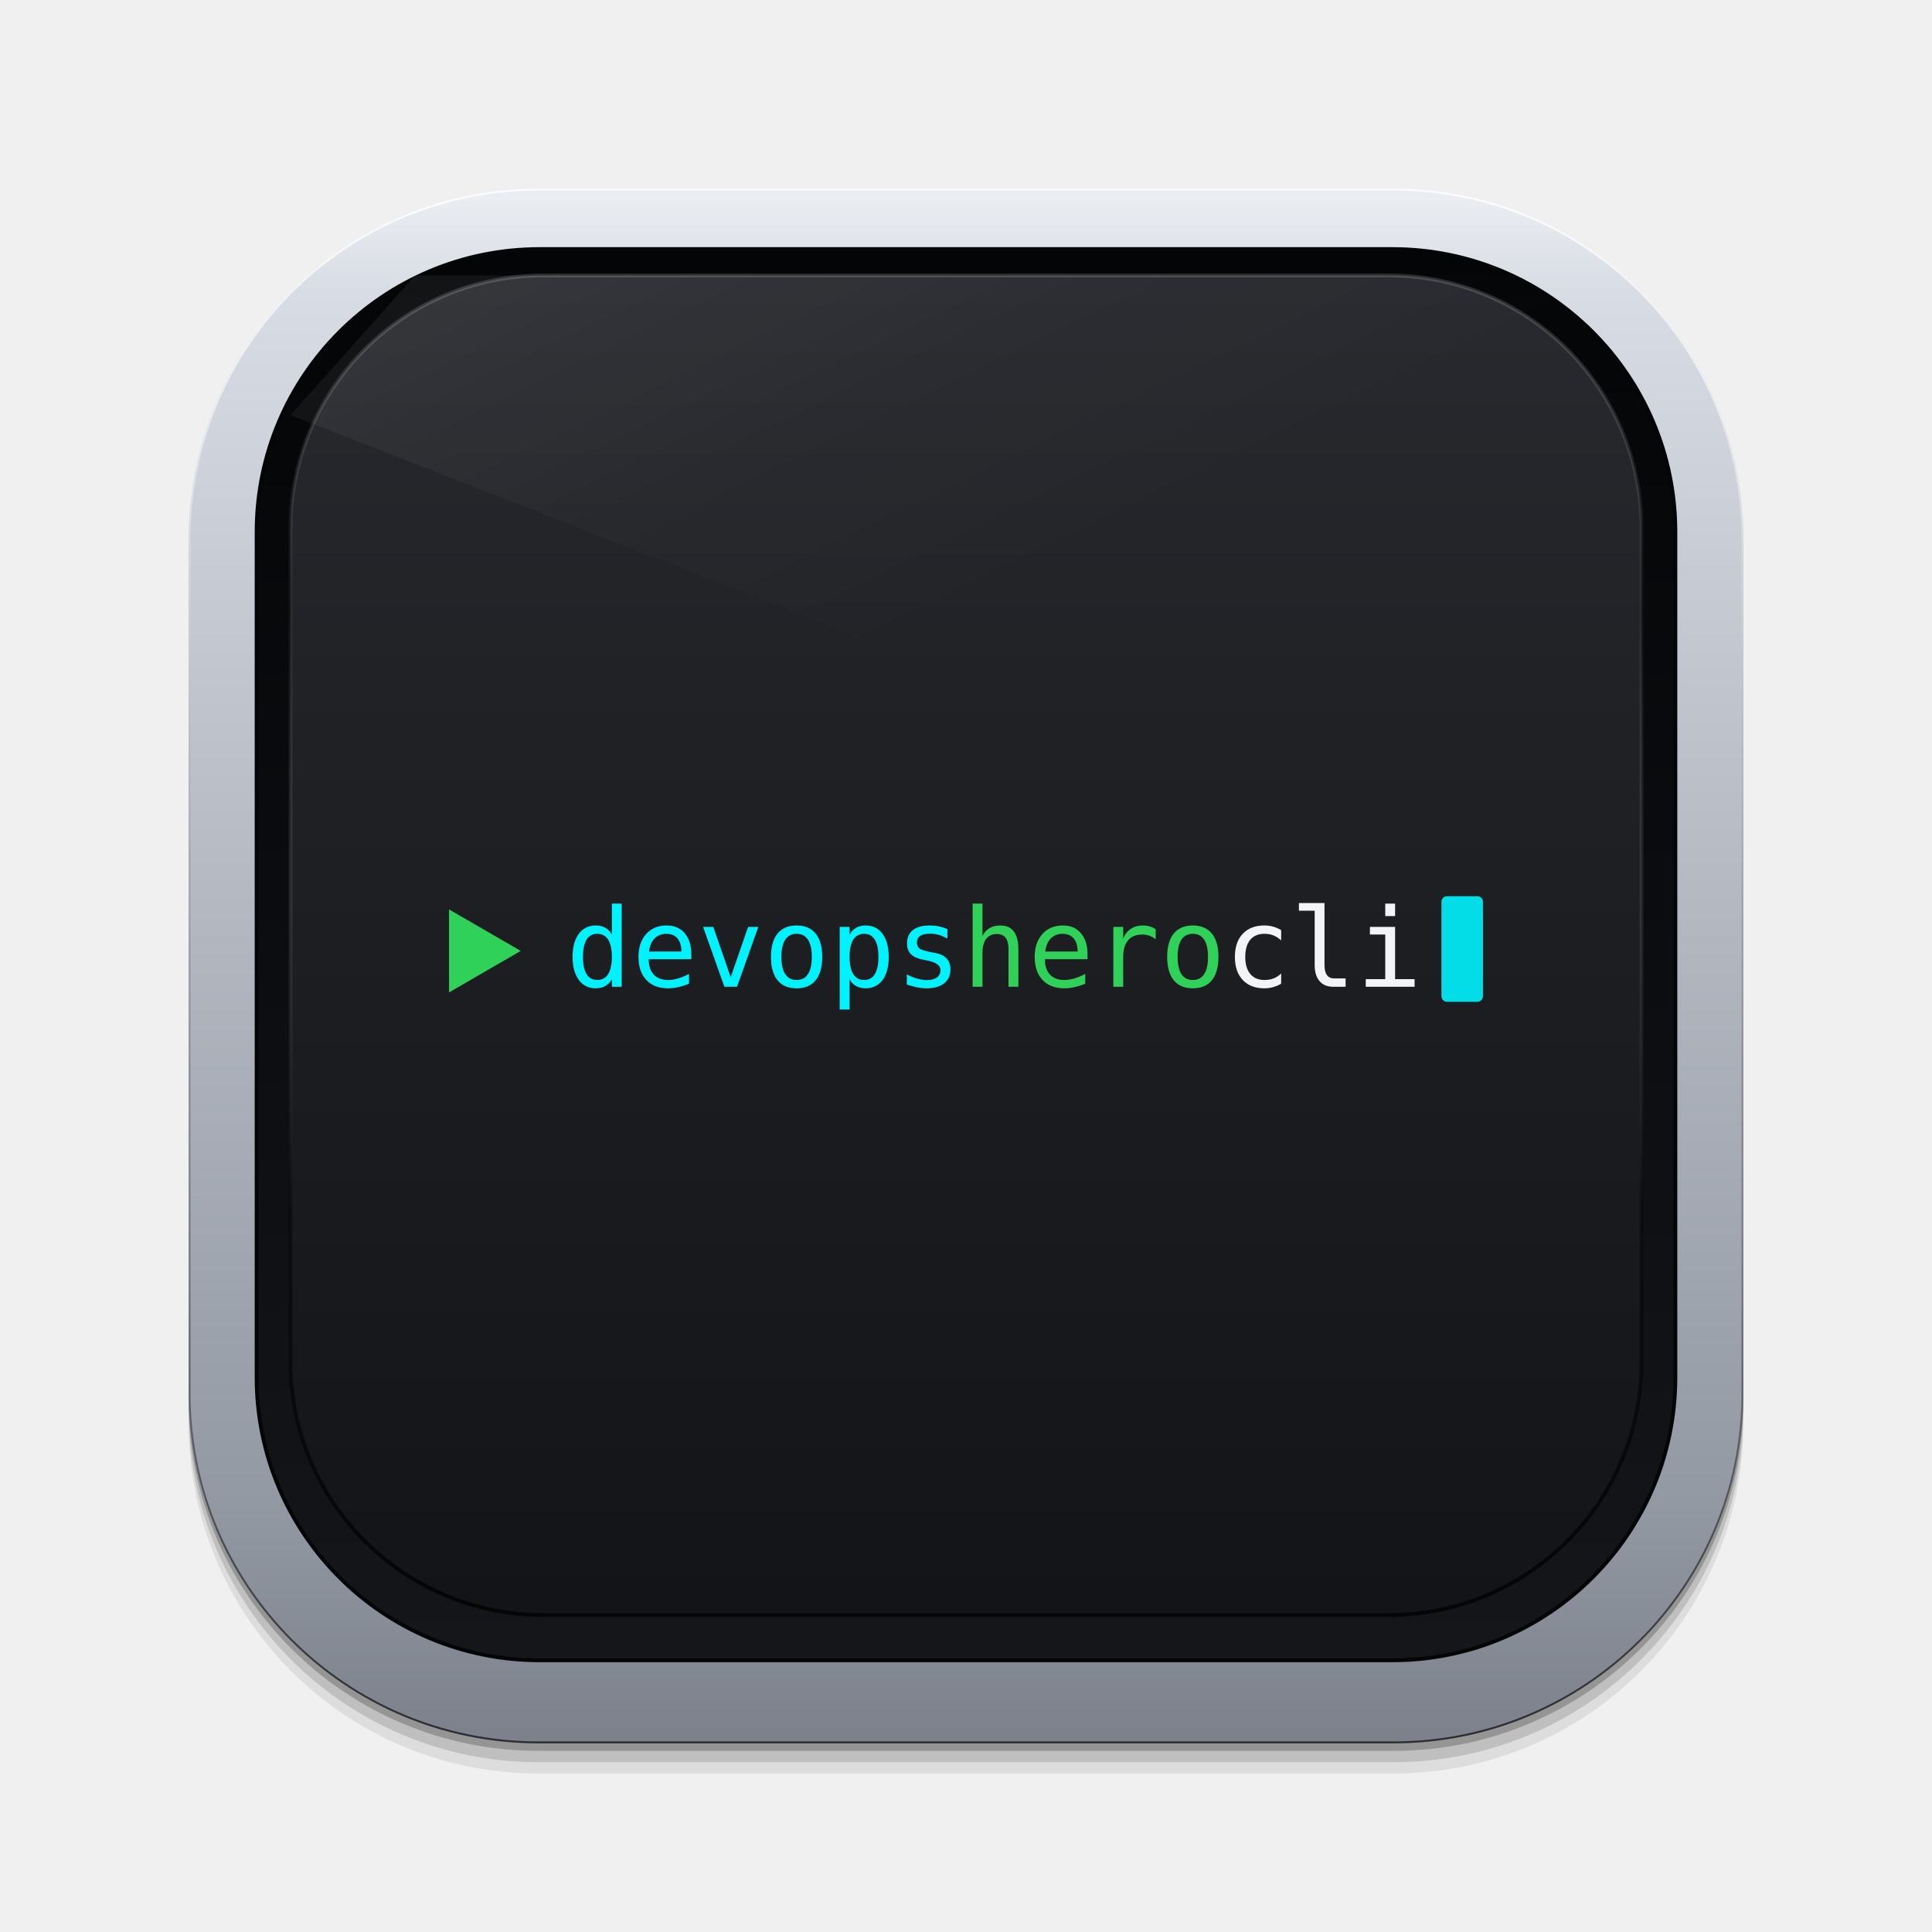
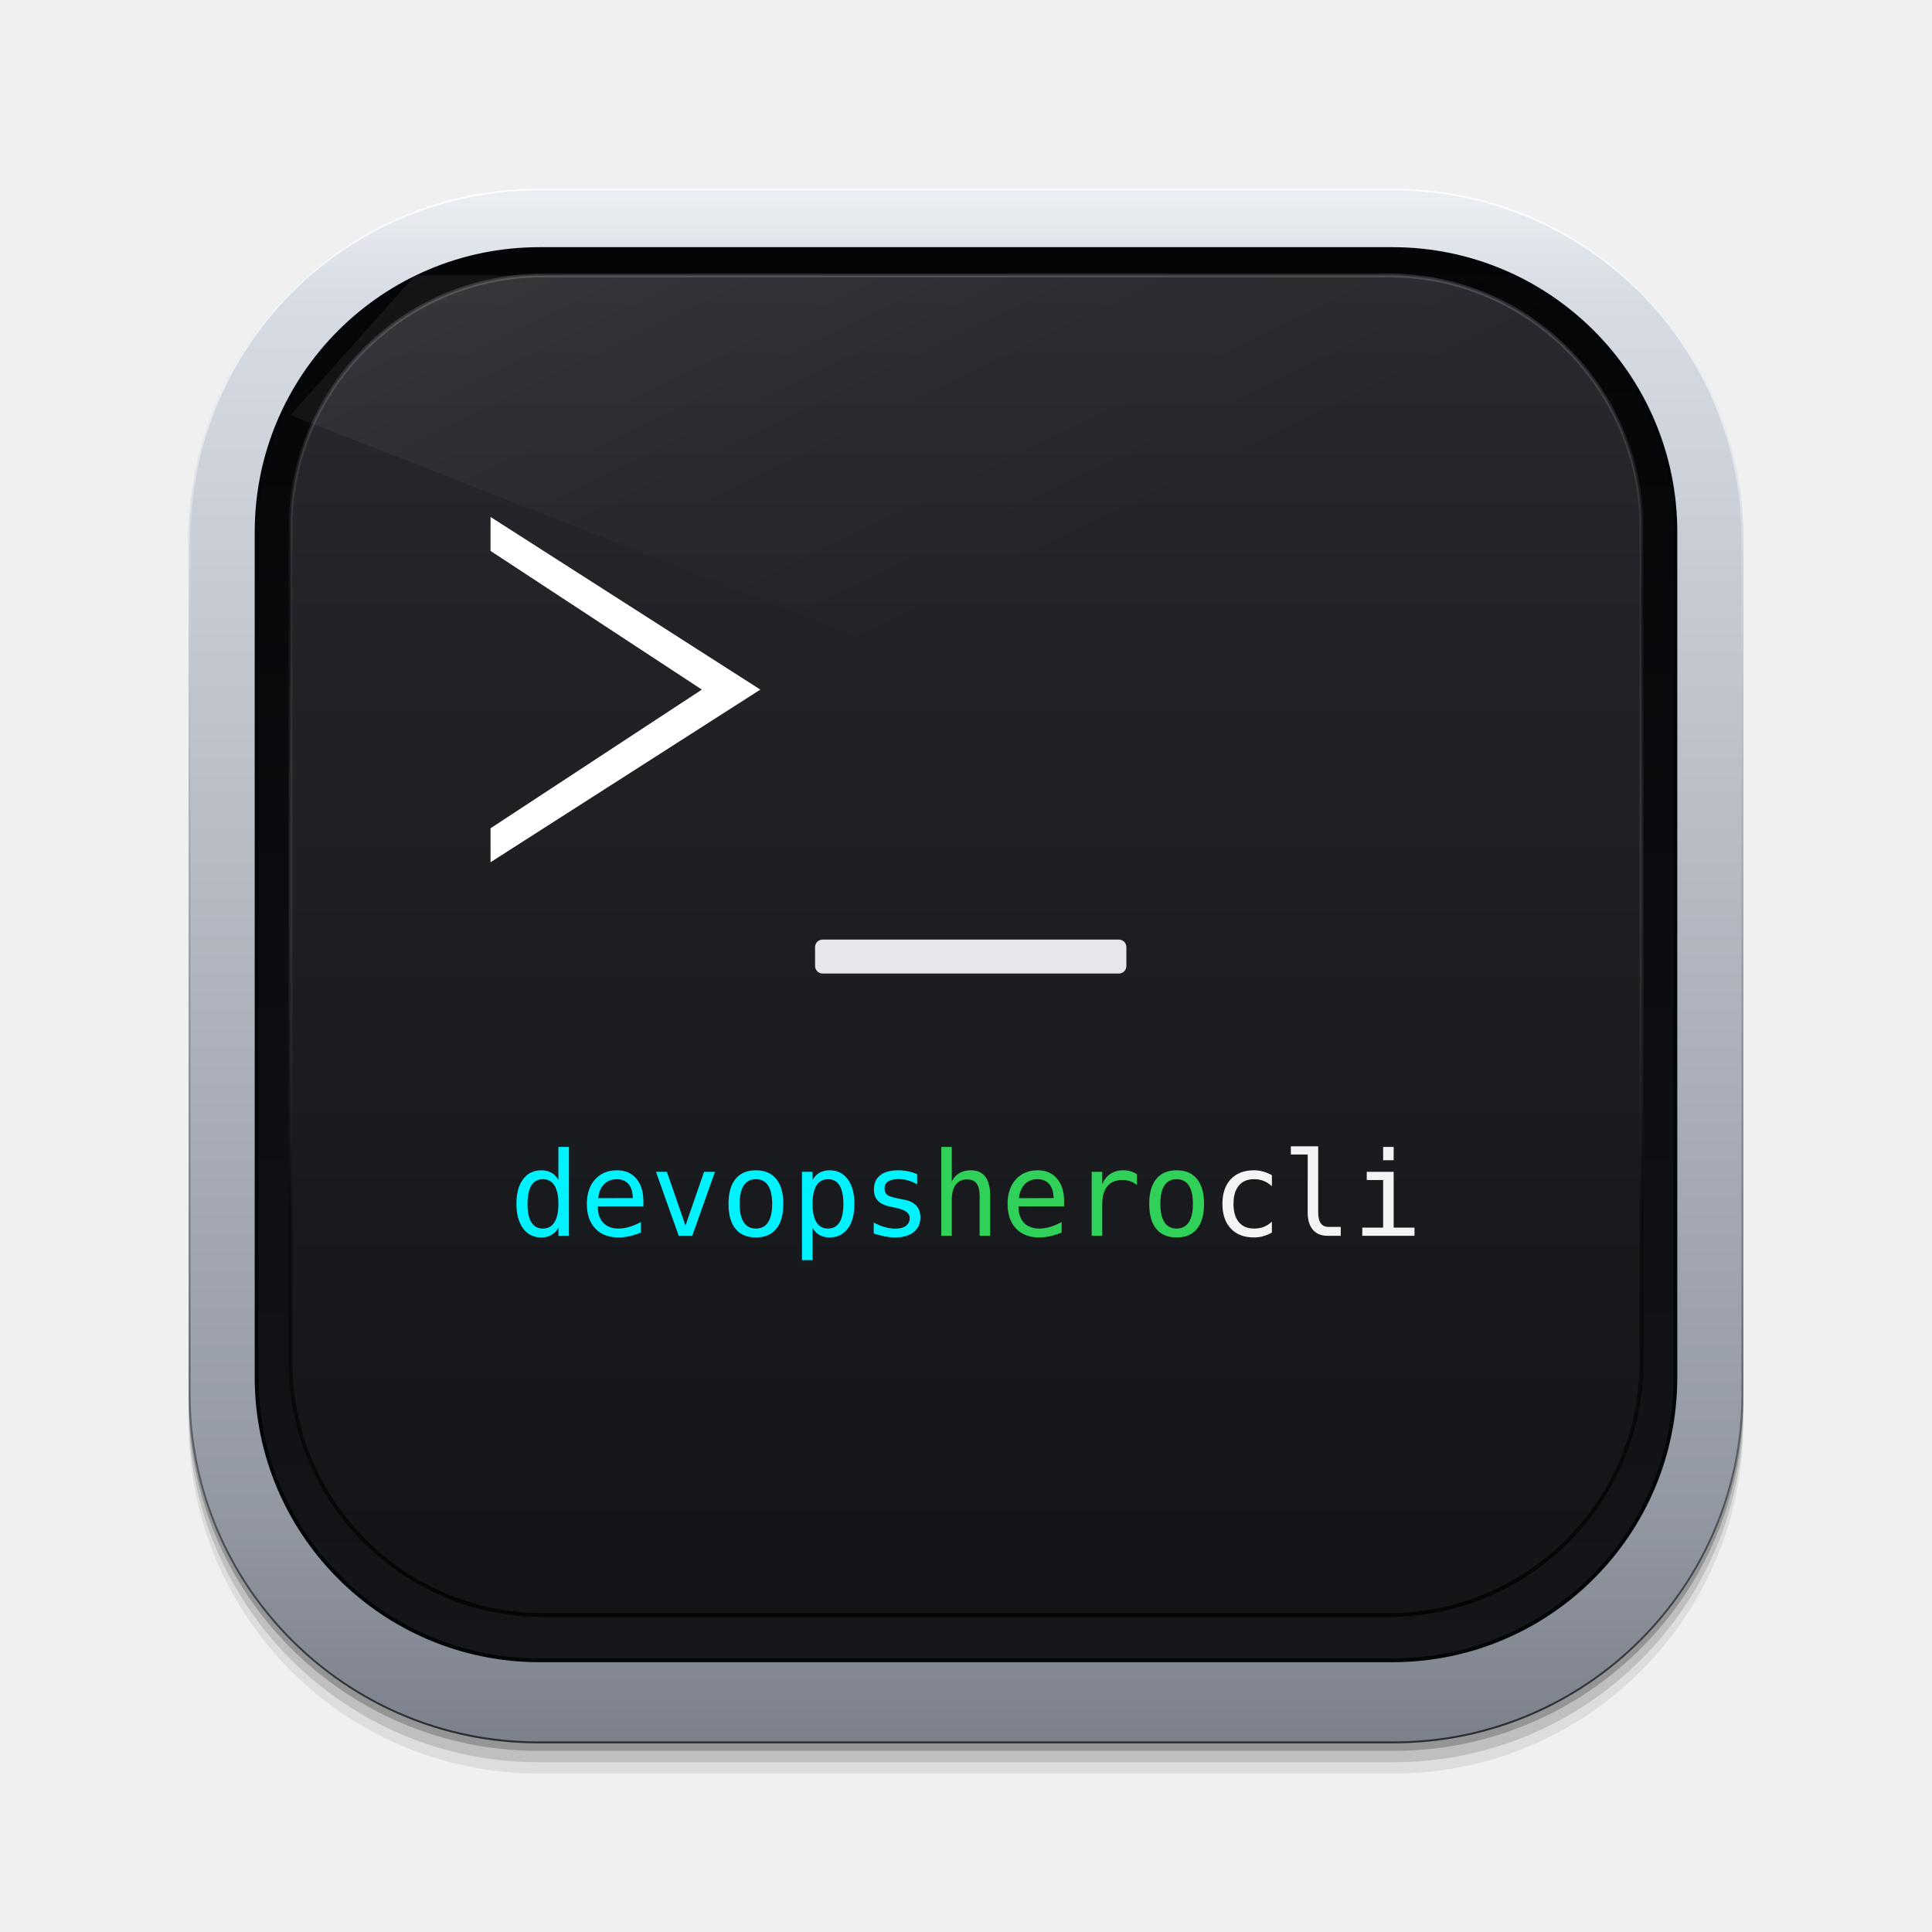
<svg xmlns="http://www.w3.org/2000/svg" viewBox="0 0 1024 1024" width="1024" height="1024">
  <defs>
    <clipPath id="appleSquircle">
      <rect x="100" y="100" width="824" height="824" rx="185.4" ry="185.4" />
    </clipPath>
    <linearGradient id="silverBezelGrad" x1="0%" y1="0%" x2="0%" y2="100%">
      <stop offset="0%" stop-color="#eaedf2" />
      <stop offset="6%" stop-color="#d8dce4" />
      <stop offset="45%" stop-color="#b4b9c2" />
      <stop offset="85%" stop-color="#9399a3" />
      <stop offset="100%" stop-color="#7c818c" />
    </linearGradient>
    <linearGradient id="bezelHighlight" x1="0%" y1="0%" x2="0%" y2="100%">
      <stop offset="0%" stop-color="#ffffff" stop-opacity="0.85" />
      <stop offset="20%" stop-color="#ffffff" stop-opacity="0.35" />
      <stop offset="70%" stop-color="#000000" stop-opacity="0.25" />
      <stop offset="100%" stop-color="#000000" stop-opacity="0.65" />
    </linearGradient>
    <linearGradient id="grooveGrad" x1="0%" y1="0%" x2="0%" y2="100%">
      <stop offset="0%" stop-color="#040506" />
      <stop offset="40%" stop-color="#0a0b0e" />
      <stop offset="100%" stop-color="#14161a" />
    </linearGradient>
    <linearGradient id="screenSurfaceGrad" x1="0%" y1="0%" x2="0%" y2="100%">
      <stop offset="0%" stop-color="#282a2f" />
      <stop offset="30%" stop-color="#202226" />
      <stop offset="80%" stop-color="#17181c" />
      <stop offset="100%" stop-color="#131417" />
    </linearGradient>
    <linearGradient id="screenRimGrad" x1="0%" y1="0%" x2="0%" y2="100%">
      <stop offset="0%" stop-color="#ffffff" stop-opacity="0.16" />
      <stop offset="25%" stop-color="#ffffff" stop-opacity="0.04" />
      <stop offset="70%" stop-color="#000000" stop-opacity="0.35" />
      <stop offset="100%" stop-color="#000000" stop-opacity="0.75" />
    </linearGradient>
    <linearGradient id="specularGlint" x1="0%" y1="0%" x2="100%" y2="100%">
      <stop offset="0%" stop-color="#ffffff" stop-opacity="0.07" />
      <stop offset="30%" stop-color="#ffffff" stop-opacity="0.02" />
      <stop offset="50%" stop-color="#ffffff" stop-opacity="0.0" />
    </linearGradient>
  </defs>
  <rect x="100" y="116" width="824" height="824" rx="185.4" ry="185.4" fill="#000000" opacity="0.08" />
  <rect x="100" y="110" width="824" height="824" rx="185.4" ry="185.4" fill="#000000" opacity="0.14" />
  <rect x="100" y="104" width="824" height="824" rx="185.4" ry="185.4" fill="#000000" opacity="0.22" />
  <g clip-path="url(#appleSquircle)">
    <rect x="100" y="100" width="824" height="824" fill="url(#silverBezelGrad)" />
    <rect x="100" y="100" width="824" height="824" rx="185.4" ry="185.4" fill="none" stroke="url(#bezelHighlight)" stroke-width="2" />
    <rect x="136" y="132" width="752" height="748" rx="150" ry="150" fill="url(#grooveGrad)" />
    <rect x="136" y="132" width="752" height="748" rx="150" ry="150" fill="none" stroke="#040506" stroke-width="2" />
    <rect x="154" y="146" width="716" height="710" rx="134" ry="134" fill="url(#screenSurfaceGrad)" />
    <rect x="154" y="146" width="716" height="710" rx="134" ry="134" fill="none" stroke="url(#screenRimGrad)" stroke-width="2" />
    <path d="M 154 220 L 870 500 L 870 146 L 220 146 Z" fill="url(#specularGlint)" />
+     <path d="M 260 274 L 403 365.5 L 260 457 L 260 439 L 372 365.5 L 260 292 Z" fill="#ffffff" />
+     <rect x="432" y="498" width="165" height="18" rx="4" ry="4" fill="#e5e7eb" />
    <g>
-       <path d="M 238 482 L 276 504 L 238 526 Z" fill="#30d158" />
-       <text x="300" y="523" font-family="Menlo, Monaco, 'SF Mono', monospace" font-size="58" font-weight="400" fill="#00f2fe">devops</text>
-       <text x="510" y="523" font-family="Menlo, Monaco, 'SF Mono', monospace" font-size="58" font-weight="400" fill="#30d158">hero</text>
-       <text x="649" y="523" font-family="Menlo, Monaco, 'SF Mono', monospace" font-size="58" font-weight="400" fill="#f3f4f6">cli</text>
-       <rect x="764" y="475" width="22" height="56" rx="3" ry="3" fill="#00f2fe" opacity="0.9" />
+       <text x="270" y="655" font-family="Menlo, Monaco, 'SF Mono', monospace" font-size="62" font-weight="400" fill="#00f2fe">devops</text>
+       <text x="493" y="655" font-family="Menlo, Monaco, 'SF Mono', monospace" font-size="62" font-weight="400" fill="#30d158">hero</text>
+       <text x="642" y="655" font-family="Menlo, Monaco, 'SF Mono', monospace" font-size="62" font-weight="400" fill="#f3f4f6">cli</text>
    </g>
  </g>
</svg>
